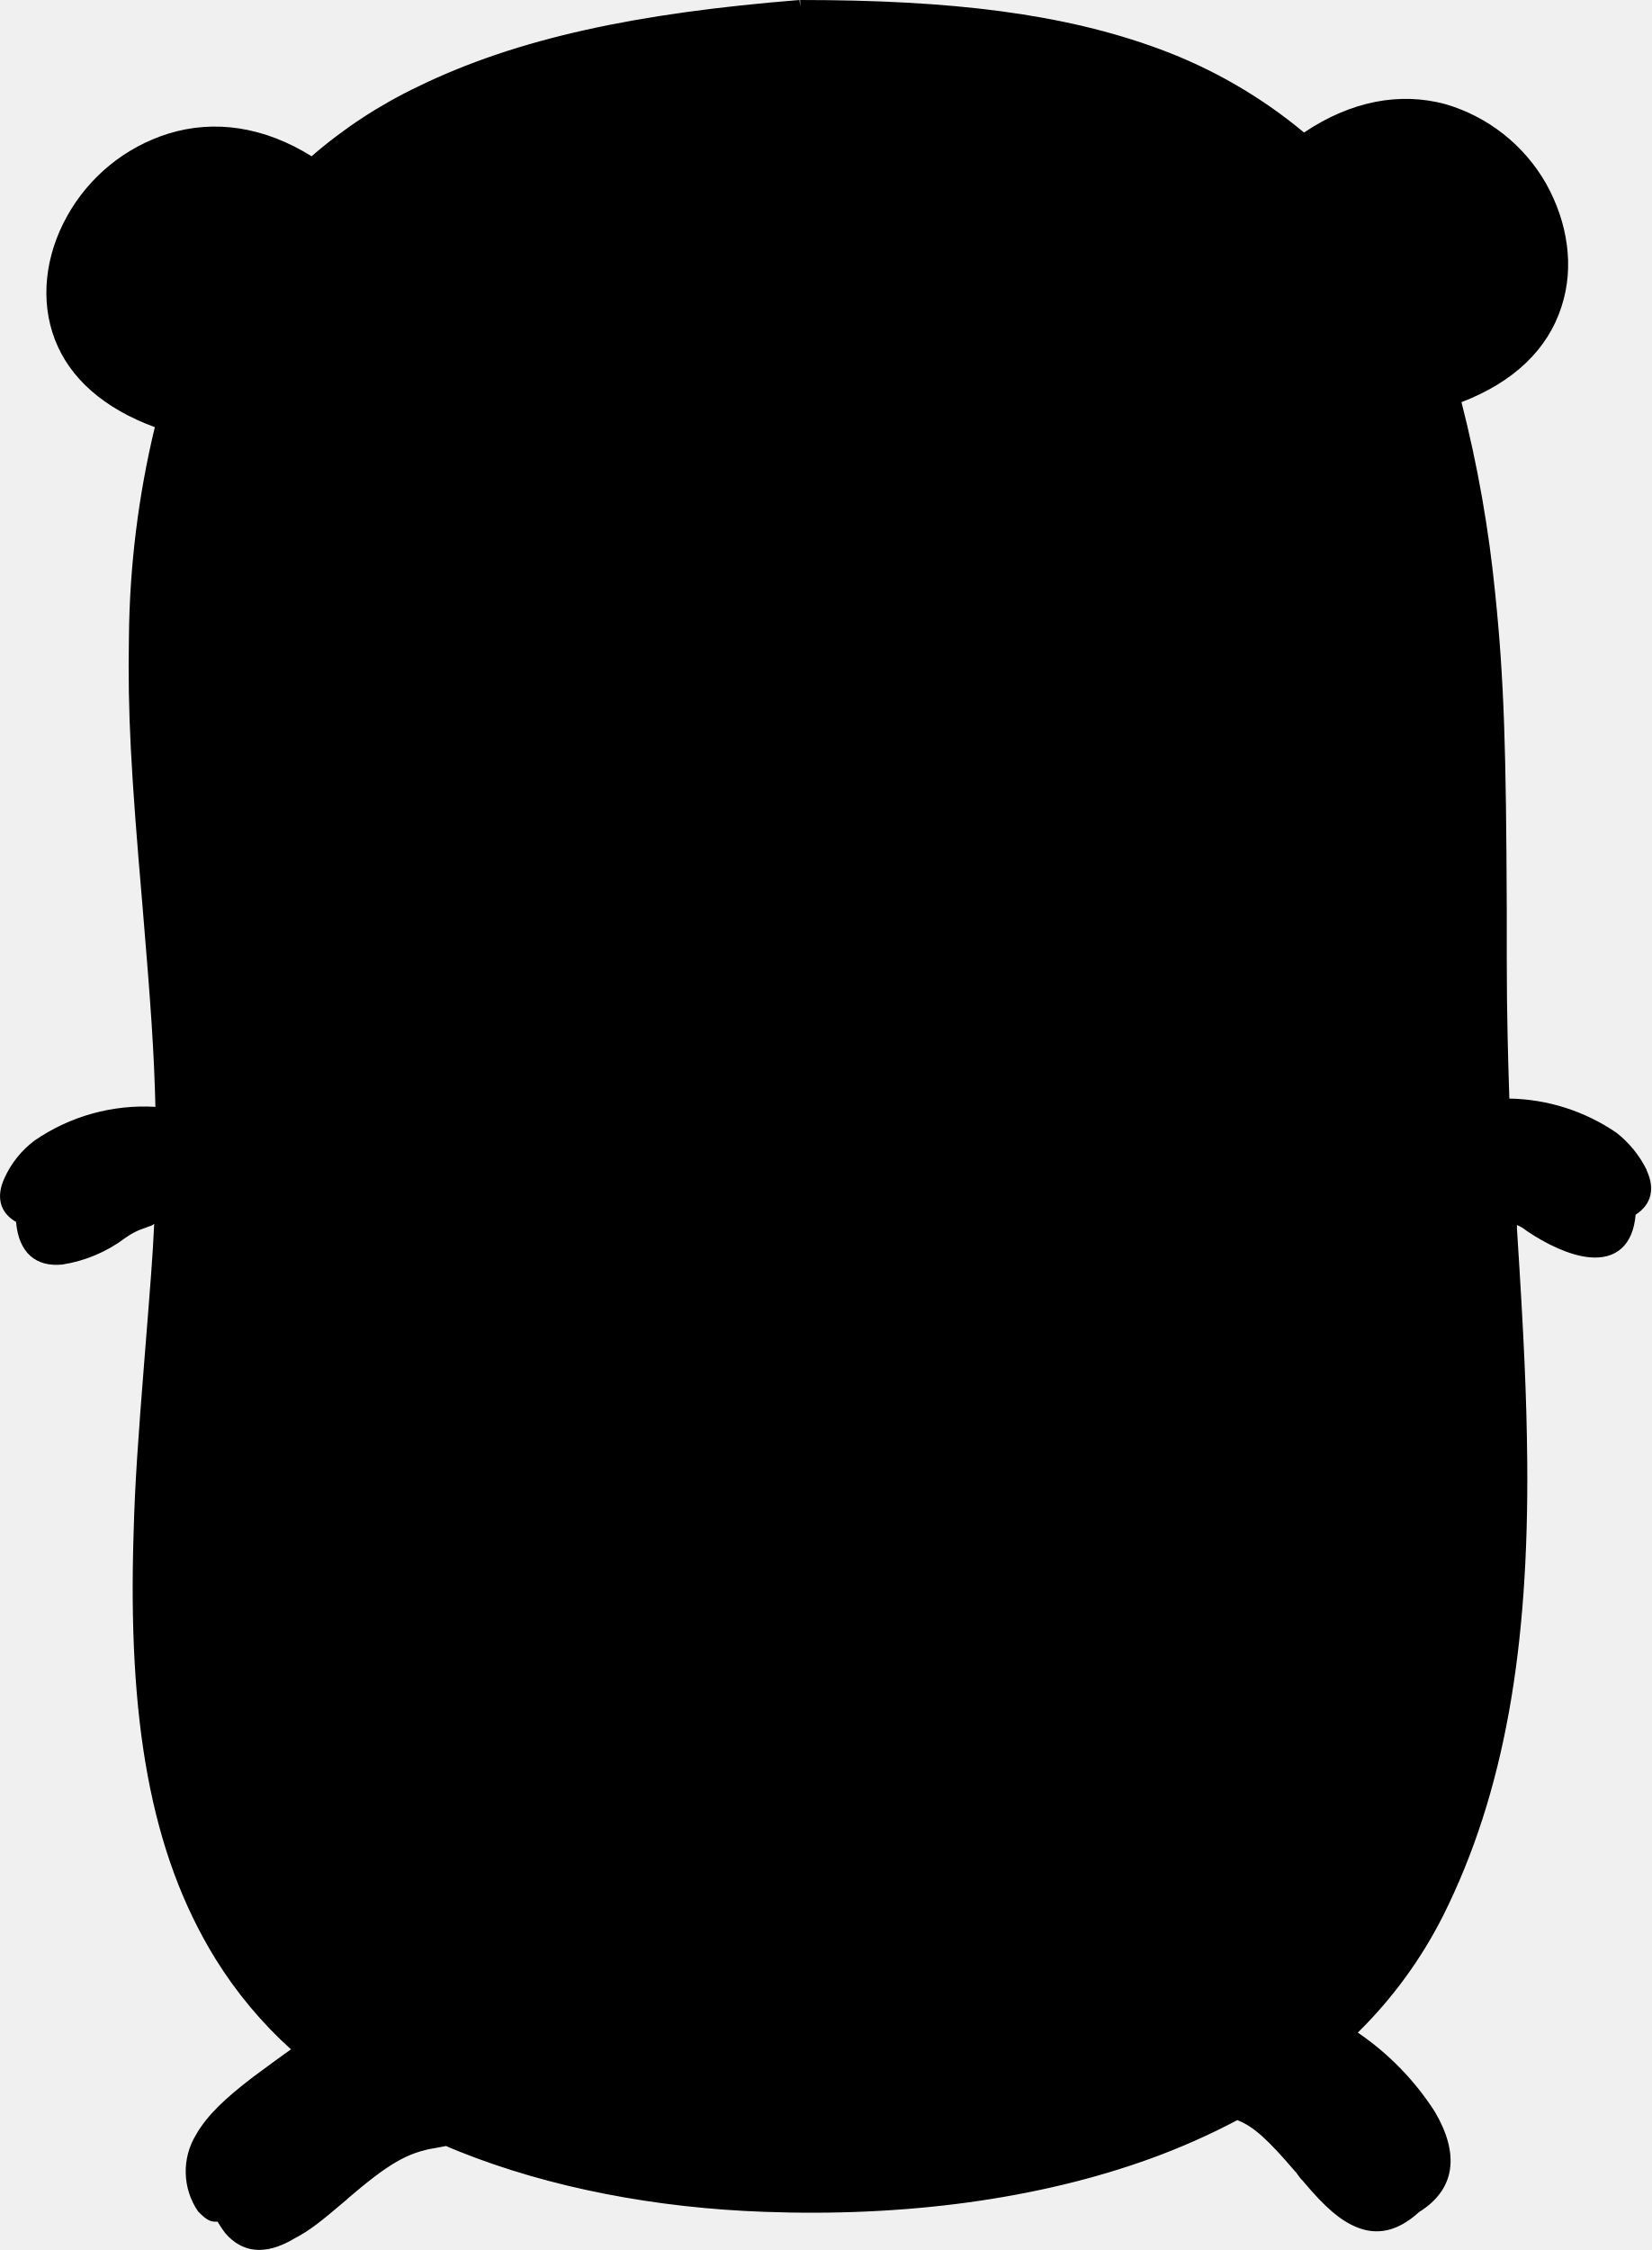
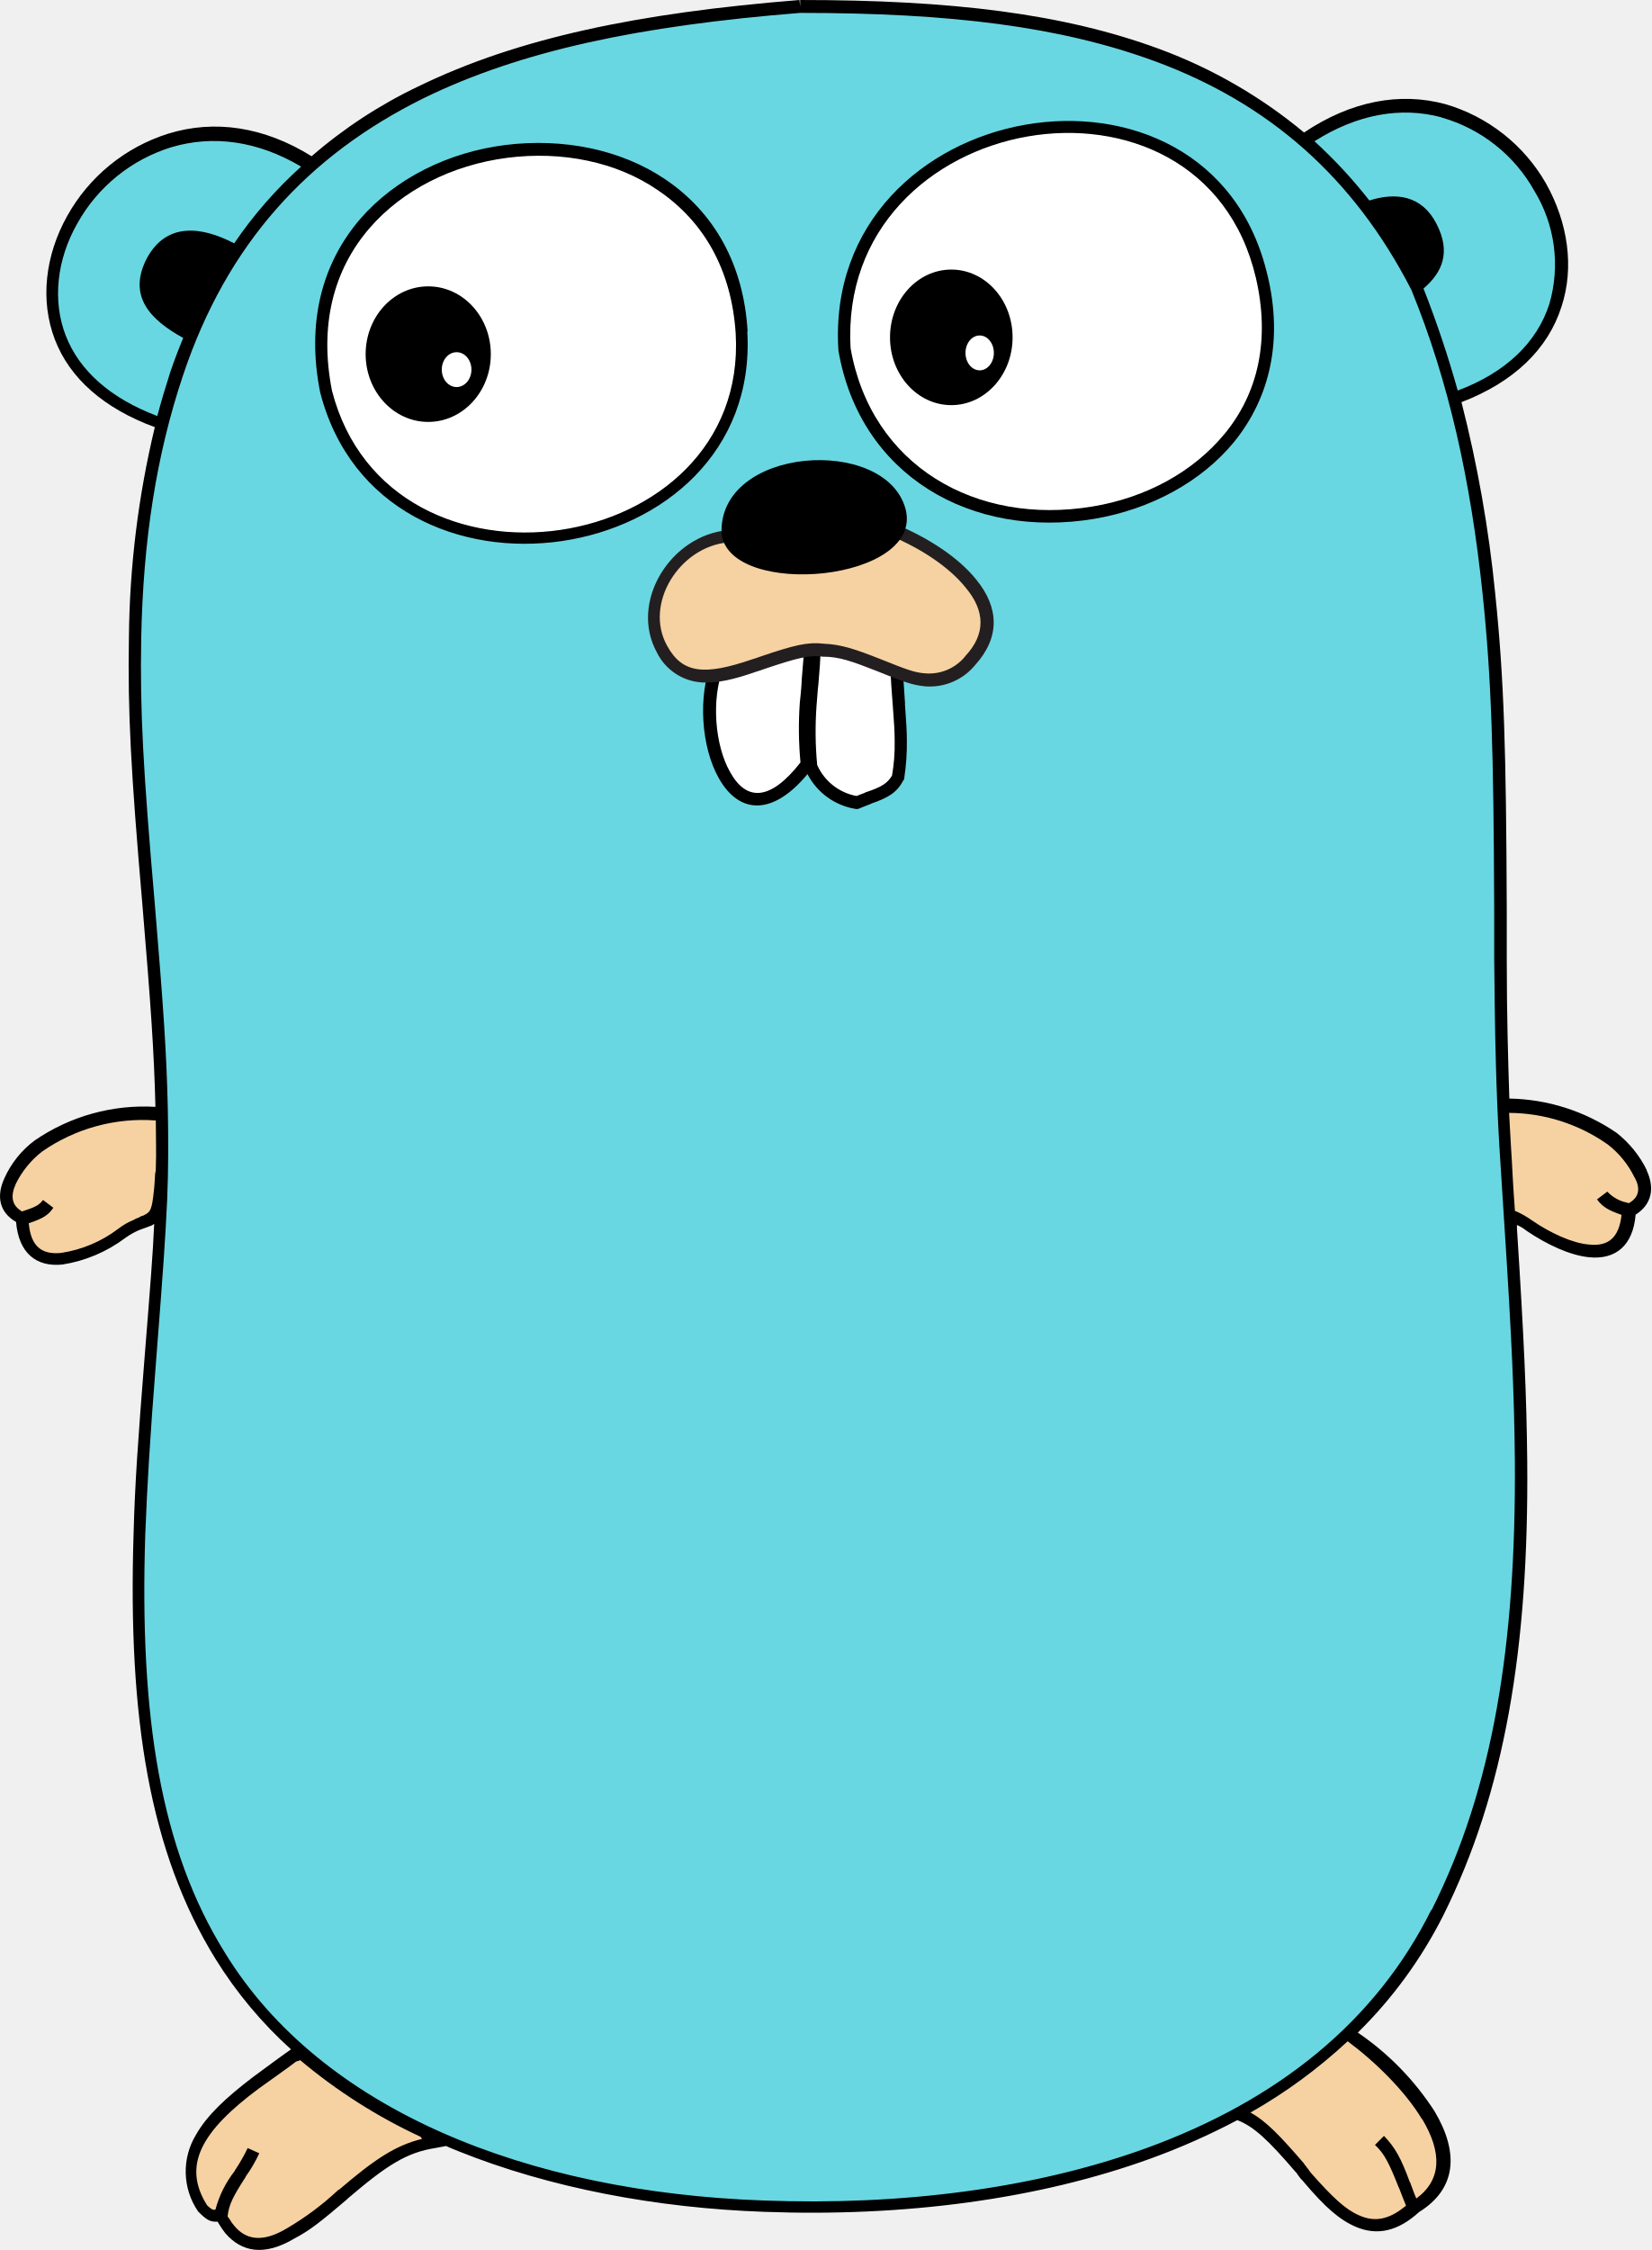
<svg xmlns="http://www.w3.org/2000/svg" viewBox="0 0 254.89 347.22">
-   <path class="golang-icon-beige" d="M3.69,188.16c.5,10.26,10.76,5.48,15.34,2.29,4.38-3.09,5.68-.5,6.08-6.47a94.38,94.38,0,0,0,.5-11.85,28.92,28.92,0,0,0-19.32,5c-2.89,2-8.07,8.57-2.59,11.06" transform="translate(-0.41 -0.2)" />
-   <path class="golang-icon-beige" d="M208.19,314.27c7.87,4.88,22.31,19.62,10.46,26.8-11.36,10.36-17.73-11.46-27.69-14.44,4.28-5.88,9.66-11.26,17.23-12.35Z" transform="translate(-0.41 -0.2)" />
-   <path class="golang-icon-beige" d="M67.34,330.91c-9.26,1.39-14.44,9.76-22.21,14-7.27,4.28-10.06-1.39-10.66-2.59-1.1-.5-1,.5-2.79-1.29-6.77-10.66,7-18.43,14.14-23.71,10-2,16.24,6.67,21.52,13.55Z" transform="translate(-0.41 -0.2)" />
-   <path class="golang-icon-beige" d="M251.92,186.87c-.5,10.26-10.76,5.48-15.34,2.29-4.38-3.09-5.68-.5-6.08-6.47a94.38,94.38,0,0,1-.5-11.85,28.92,28.92,0,0,1,19.32,5c2.79,2,8.07,8.57,2.59,11.06" transform="translate(-0.41 -0.2)" />
-   <path class="golang-icon-blue" d="M224.72,61.76C260.28,49.21,232.49.5,201.51,22,181.19,4.58,153.2,1.39,123.82,1.39,95,3.69,67.64,9,48.51,25.7,17.63,5.78-10.86,53.59,25.4,65.64c-10.16,39.45,1.39,79.69-.2,119.83-1.49,36.06-11,84.37,9.06,116.74,17,27.69,53.69,37.55,83.87,38.65,38.55,1.39,85.27-8.07,104-45.42,17.93-35.56,12.95-79.89,10.66-118.24-2.29-38.75,2-78.09-8.07-115.45Z" transform="translate(-0.41 -0.2)" />
+   <path fill="#f6d2a2" d="M3.69,188.16c.5,10.26,10.76,5.48,15.34,2.29,4.38-3.09,5.68-.5,6.08-6.47a94.38,94.38,0,0,0,.5-11.85,28.92,28.92,0,0,0-19.32,5c-2.89,2-8.07,8.57-2.59,11.06" transform="translate(-0.41 -0.2)" />
+   <path fill="#f6d2a2" d="M208.19,314.27c7.87,4.88,22.31,19.62,10.46,26.8-11.36,10.36-17.73-11.46-27.69-14.44,4.28-5.88,9.66-11.26,17.23-12.35Z" transform="translate(-0.41 -0.2)" />
+   <path fill="#f6d2a2" d="M67.34,330.91c-9.26,1.39-14.44,9.76-22.21,14-7.27,4.28-10.06-1.39-10.66-2.59-1.1-.5-1,.5-2.79-1.29-6.77-10.66,7-18.43,14.14-23.71,10-2,16.24,6.67,21.52,13.55Z" transform="translate(-0.41 -0.2)" />
+   <path fill="#f6d2a2" d="M251.92,186.87c-.5,10.26-10.76,5.48-15.34,2.29-4.38-3.09-5.68-.5-6.08-6.47a94.38,94.38,0,0,1-.5-11.85,28.92,28.92,0,0,1,19.32,5c2.79,2,8.07,8.57,2.59,11.06" transform="translate(-0.41 -0.2)" />
+   <path fill="#69d7e2" d="M224.72,61.76C260.28,49.21,232.49.5,201.51,22,181.19,4.58,153.2,1.39,123.82,1.39,95,3.69,67.64,9,48.51,25.7,17.63,5.78-10.86,53.59,25.4,65.64c-10.16,39.45,1.39,79.69-.2,119.83-1.49,36.06-11,84.37,9.06,116.74,17,27.69,53.69,37.55,83.87,38.65,38.55,1.39,85.27-8.07,104-45.42,17.93-35.56,12.95-79.89,10.66-118.24-2.29-38.75,2-78.09-8.07-115.45Z" transform="translate(-0.41 -0.2)" />
  <path d="M254.61,180.79a16.65,16.65,0,0,0-4.68-5.78,30.2,30.2,0,0,0-16.54-5.28c-.2-6.18-.4-12.95-.4-21.52v-7.77c-.1-24.5-.4-35.26-1.79-48.71A197.08,197.08,0,0,0,226,62.26c8.07-3.09,13.35-8.17,15.44-14.74,2-6.08,1-12.95-2.39-19a26.38,26.38,0,0,0-15.54-12.25c-7-1.89-14.54-.5-21.81,4.38A76,76,0,0,0,179.4,7.77C164.56,2.29,147.32.2,123.92.2v1l-.1-1c-25,2-43.53,5.88-58.87,13.35A73.22,73.22,0,0,0,48.51,24.31c-7.37-4.58-15-5.68-22.11-3.49A27.17,27.17,0,0,0,10.76,33.57c-3.39,6.08-4.18,13-1.89,19s7.57,10.66,15.44,13.55a144.17,144.17,0,0,0-4,32.47c-.2,11.46.3,20.62,2.09,41.34,1.29,15.44,1.79,22.51,2,31.08a29.82,29.82,0,0,0-18.63,5.18A14.85,14.85,0,0,0,1.1,182c-1.29,2.79-.8,5.28,1.79,6.77.4,4.78,3.09,7,7.17,6.57a21.77,21.77,0,0,0,9.66-4.08,11.21,11.21,0,0,1,2.09-1.2c.3-.1.5-.2.8-.3,0,0,.6-.2.8-.3a2,2,0,0,0,.8-.4c-.2,4.68-.6,9.56-1.49,20.72-1,12.55-1.49,19.42-1.69,27.09-.9,28.49,2.49,49.21,12.65,65.64a64.75,64.75,0,0,0,11.65,13.95c-.9.6-4.68,3.39-5.88,4.28-4.18,3.19-7.07,5.88-8.77,8.87a10.9,10.9,0,0,0,.3,11.85l.1.1.1.1c1.1,1.1,1.69,1.39,2.49,1.39H34c.1.2.2.3.3.5a14.57,14.57,0,0,0,.9,1.29c2.49,2.89,6,3.59,10.66.8,2.49-1.29,4.28-2.79,8.07-6l.2-.2c6.08-5.18,9.06-7.07,13.55-7.77l1.59-.3c.6.3,1.2.5,1.89.8,14.14,5.68,30.58,8.77,47.22,9.36,21.52.8,42.24-1.89,59.77-8.27a106.64,106.64,0,0,0,13.25-5.88c2.59,1,4.78,3.09,9,8a1,1,0,0,1,.3.4c.2.2.2.3.3.4.2.3.5.5.7.8,3.29,3.88,5.48,5.78,8,6.87,3.29,1.39,6.47.7,9.76-2.29,5.78-3.59,6.18-9.16,2.39-15.54A42.66,42.66,0,0,0,210,313.87a68.9,68.9,0,0,0,13.15-18c9.56-19.13,13.25-41.44,13-70.13-.1-10.16-.5-19-1.59-36v-.5a6,6,0,0,1,1.49.9c3.09,2.09,6.67,3.79,9.66,4.08,4.08.4,6.77-1.79,7.17-6.57h0c2.49-1.59,3-4.08,1.69-6.87ZM222.93,18.33a23.89,23.89,0,0,1,14.34,11.36,21.78,21.78,0,0,1,2.29,17.43c-1.89,5.88-6.67,10.56-14.14,13.35a162,162,0,0,0-5.28-15.74c2.89-2.49,4.28-5.58,2-10s-6.28-4.88-10.36-3.59A74.44,74.44,0,0,0,203.31,22c6.57-4.18,13.35-5.38,19.62-3.69ZM10.56,52c-2.09-5.38-1.39-11.75,1.79-17.33A25.07,25.07,0,0,1,26.89,22.91c6.38-1.89,13.25-1,20,3A65.54,65.54,0,0,0,36.56,37.75C31.38,35.06,26.1,34.56,23.11,40c-3.09,5.88.5,9.56,5.58,12.35-.7,1.69-1.39,3.49-2,5.28-.7,2.19-1.39,4.48-2,6.77C17.43,61.66,12.65,57.38,10.56,52ZM22.61,187.77c-.1,0-.7.2-.7.3a3.54,3.54,0,0,0-.9.4,9.92,9.92,0,0,0-2.39,1.39,19.34,19.34,0,0,1-8.77,3.69c-3,.3-4.68-1-5-4.58,2.09-.7,3-1.2,3.79-2.39l-1.59-1.2c-.6.8-1.2,1.1-3,1.69h0c-.1,0-.1,0-.2.1-1.59-.9-1.89-2.29-1-4.28a14.27,14.27,0,0,1,4.08-5,27.18,27.18,0,0,1,17.53-4.78c0,2.49.1,5,0,7.37a2.19,2.19,0,0,1-.1.8c-.1,1.39-.1,2-.2,2.69h0c-.3,2.89-.5,3.29-1.59,3.79ZM52.69,338.08l-.2.2a44.27,44.27,0,0,1-7.77,5.78c-3.79,2.29-6.38,1.79-8.17-.4a6,6,0,0,1-.7-1c-.1-.1-.2-.3-.3-.4v-.1c.2-1.79.9-3.09,2.69-5.88.1-.1.1-.1.1-.2a21.33,21.33,0,0,0,2.09-3.59l-1.79-.8A27.34,27.34,0,0,1,36.76,335c-.1.1-.1.1-.1.2a16.5,16.5,0,0,0-3,6h-.4a3.62,3.62,0,0,1-.9-.7c-3.88-6.18-.8-11.46,8-18,1.1-.8,4.78-3.39,5.78-4.18a1.42,1.42,0,0,0,.6-.2,83.74,83.74,0,0,0,18.63,11.85h0c0,.1.1.2.2.3-4.08,1-7.27,3.09-12.85,7.87Zm167.25-10.86c3.09,5.18,3,9.36-.9,12.25-.3-.6-.5-1.29-.9-2.29,0-.1,0-.1-.1-.2-1.39-3.79-2.29-5.38-4-7.17l-1.39,1.39c1.49,1.39,2.19,2.89,3.59,6.38,0,.1,0,.1.1.2.5,1.29.8,2.09,1.1,2.79-2.59,2.19-4.88,2.59-7.27,1.49-2.09-.9-4.08-2.79-7.27-6.38a5.52,5.52,0,0,1-.6-.8,1.38,1.38,0,0,1-.3-.4,1,1,0,0,1-.3-.4c-3.69-4.28-5.88-6.57-8.27-7.87a79.85,79.85,0,0,0,15-11c4.18,3.09,8.87,7.67,11.46,12Zm1.39-32.27c-8.57,17.23-23.71,29.39-44,36.76-17.33,6.28-37.85,8.87-59.07,8.07-36.56-1.29-68.23-14-83.08-38.15-10-16-13.25-36.46-12.35-64.55.3-7.67.7-14.54,1.69-27.09,1.1-14.14,1.39-18.23,1.69-24.6.2-4.58.2-9.26.1-14.24-.2-8.77-.7-15.74-2-31.38C22.51,119,22,110,22.21,98.61c.3-14.94,2.29-28.09,6.47-40.54,6.77-20.22,19.22-33.87,37.15-42.73C80.88,8,99.11,4.18,123.92,2.19c23.21,0,40.14,2.09,54.79,7.47,17.53,6.47,30.58,17.83,39.55,35.26,5.78,14.14,9.16,29.39,11,46.92,1.39,13.35,1.69,24.11,1.79,48.51v7.77c.1,12.05.3,20.52.8,29,.2,3.29.3,4.68.8,12.55,1.1,16.93,1.49,25.7,1.59,35.86.2,28.59-3.39,50.6-12.85,69.43Zm30.48-109.07h0c-.1,0-.2-.1-.3-.1a5.68,5.68,0,0,1-3-1.69l-1.59,1.2c.9,1.2,1.79,1.69,3.79,2.39-.4,3.59-2.09,4.88-5,4.58-2.59-.2-6-1.79-8.77-3.69a14.86,14.86,0,0,0-2.39-1.39c-.1,0-.2-.1-.3-.1-.4-5.48-.4-6.87-.6-9.76l-.3-5.38a26.7,26.7,0,0,1,15.24,4.88,14.27,14.27,0,0,1,4.08,5c1,1.69.8,3.19-.9,4.08Z" transform="translate(-0.41 -0.2)" />
-   <path class="golang-icon-white" d="M138.92,104.12c.1,5.08,1.1,10.66.2,16-1.39,2.59-4,2.89-6.28,3.88a9.38,9.38,0,0,1-7.17-5.58c-.8-6.08.2-11.85.5-17.93,0-.2,3.79.1,7.17,1.1a24.1,24.1,0,0,1,5.58,2.49Z" transform="translate(-0.41 -0.2)" />
-   <path class="golang-icon-white" d="M110.73,104.52c-2.79,10.56,3.69,27.79,14.34,13.65-.8-6,.1-11.75.4-17.63.1-.5-14.64,3.29-14.74,4Z" transform="translate(-0.41 -0.2)" />
+   <path fill="#fff" d="M138.92,104.12c.1,5.08,1.1,10.66.2,16-1.39,2.59-4,2.89-6.28,3.88a9.38,9.38,0,0,1-7.17-5.58c-.8-6.08.2-11.85.5-17.93,0-.2,3.79.1,7.17,1.1a24.1,24.1,0,0,1,5.58,2.49Z" transform="translate(-0.41 -0.2)" />
+   <path fill="#fff" d="M110.73,104.52c-2.79,10.56,3.69,27.79,14.34,13.65-.8-6,.1-11.75.4-17.63.1-.5-14.64,3.29-14.74,4Z" transform="translate(-0.41 -0.2)" />
  <path d="M140.11,108.8c-.2-3-.3-4.18-.3-5.68v-.7l-.7-.2-12.55-3.88v-.7l-1.29.3h-.1V98L111,101.63l-.5.1-.2.5c-2.19,5.28-1.69,13.25,1.1,18.13,3.19,5.58,8.37,5.68,13.65-.7a10.19,10.19,0,0,0,7.47,5.38h.3l.3-.1c.4-.2.8-.3,1.49-.6.1,0,.1,0,.2-.1,2.89-1,4.08-1.79,5.08-3.69l.1-.1v-.2a35.09,35.09,0,0,0,.4-5.78c0-1.49-.1-2.89-.3-5.68Zm-15.94-3.69c-.1,1.79-.2,2.49-.3,3.49a56.16,56.16,0,0,0,.1,9.26c-4.68,6-8.37,6-10.86,1.49-2.39-4.18-2.89-11.26-1.1-15.94l12.55-3.19c-.1,1.29-.2,2.59-.4,4.88Zm13.95,14.74c-.7,1.2-1.59,1.79-4,2.59-.1,0-.1,0-.2.1-.6.2-1,.4-1.29.5a8.29,8.29,0,0,1-6.08-4.78,54.76,54.76,0,0,1-.1-9.16c.1-1,.1-1.69.3-3.49.2-2.29.3-3.69.3-5l10.86,3.29c0,1.29.1,2.49.3,5.08s.3,4.08.3,5.68a28.05,28.05,0,0,1-.4,5.18Z" transform="translate(-0.41 -0.2)" />
-   <path class="golang-icon-white" d="M50.77,60.72c9.16,35.66,66.24,26.5,64-9.26C112.23,8.63,42,16.9,50.77,60.72" transform="translate(-0.41 -0.2)" />
+   <path fill="#fff" d="M50.77,60.72c9.16,35.66,66.24,26.5,64-9.26C112.23,8.63,42,16.9,50.77,60.72" transform="translate(-0.41 -0.2)" />
  <path d="M115.81,51.36c-.6-10.36-5.18-18.43-12.75-23.51-6.77-4.58-15.74-6.38-24.6-5.28S61.42,27.75,56,34c-6,7-8.27,16.14-6.18,26.7l.9-.2-.9.2c9.36,36.66,68.13,27.79,65.94-9.36ZM51.66,60.52c-2-10.06.2-18.63,5.78-25.1,5.08-5.88,12.75-9.76,21.22-10.86s16.93.6,23.31,5c7.07,4.78,11.36,12.25,12,22.11C116,86.42,60.53,94.79,51.66,60.52Z" transform="translate(-0.41 -0.2)" />
  <ellipse cx="66.1" cy="54.65" rx="9.66" ry="10.46" />
-   <ellipse class="golang-icon-white" cx="70.48" cy="57.04" rx="2.29" ry="2.69" />
-   <path class="golang-icon-white" d="M130.81,54.06c7.07,40.94,74,30.08,64.35-11.16-8.67-37.06-66.74-26.8-64.35,11.16" transform="translate(-0.41 -0.2)" />
+   <ellipse fill="#fff" cx="70.48" cy="57.04" rx="2.29" ry="2.69" />
+   <path fill="#fff" d="M130.81,54.06c7.07,40.94,74,30.08,64.35-11.16-8.67-37.06-66.74-26.8-64.35,11.16" transform="translate(-0.41 -0.2)" />
  <path d="M196.06,42.7C187.19,4.55,127.43,15,129.82,54.16v.1c3.29,19.32,20.52,29.19,39.55,26,8.67-1.49,16.44-5.68,21.52-11.85,5.58-6.87,7.57-15.74,5.18-25.7Zm-6.67,24.5C184.6,73,177.33,77,169.06,78.36c-18,3-34.17-6.28-37.35-24.4C129.52,17.1,185.9,7.24,194.27,43.1c2.19,9.46.4,17.73-4.88,24.11Z" transform="translate(-0.41 -0.2)" />
  <ellipse cx="146.84" cy="52.06" rx="9.46" ry="10.46" />
-   <ellipse class="golang-icon-white" cx="151.22" cy="54.46" rx="2.19" ry="2.69" />
-   <path class="golang-icon-beige" d="M112.78,83c-7.87.7-14.24,10-10.16,17.33,5.38,9.76,17.43-.9,24.9.1,8.67.2,15.74,9.16,22.61,1.59,7.67-8.37-3.29-16.54-12-20.12L112.78,83Z" transform="translate(-0.41 -0.2)" />
-   <path class="golang-icon-black" d="M151.13,89.68c-2.69-3.39-7.37-6.47-12.45-8.57l-.2-.1h-.2l-25.5,1c-8.87.8-15.24,11.06-11,18.83a8.32,8.32,0,0,0,7.07,4.68c2.29.1,4.68-.4,8.37-1.69.3-.1.7-.2,1.2-.4,5-1.69,7-2.19,9-1.89h.1c2.39,0,4.38.7,8.17,2.19,4.18,1.69,5.48,2.19,7.57,2.39a9.06,9.06,0,0,0,7.67-3.29c3.88-4.28,3.69-8.87.2-13.15Zm-1.69,11.75a7.18,7.18,0,0,1-6.08,2.69c-1.79-.1-3-.6-7-2.19s-6.18-2.29-8.77-2.39c-2.49-.3-4.58.2-9.86,2-.5.2-.9.3-1.2.4-7.27,2.49-10.76,2.29-13.15-2.09-3.59-6.47,1.89-15.24,9.36-15.94l25.2-1c4.78,2,9.06,4.88,11.55,8,3,3.59,3.09,7.17-.1,10.56Z" transform="translate(-0.41 -0.2)" />
+   <ellipse fill="#fff" cx="151.22" cy="54.46" rx="2.19" ry="2.69" />
+   <path fill="#f6d2a2" d="M112.78,83c-7.87.7-14.24,10-10.16,17.33,5.38,9.76,17.43-.9,24.9.1,8.67.2,15.74,9.16,22.61,1.59,7.67-8.37-3.29-16.54-12-20.12L112.78,83Z" transform="translate(-0.41 -0.2)" />
+   <path fill="#231f20" d="M151.13,89.68c-2.69-3.39-7.37-6.47-12.45-8.57l-.2-.1h-.2l-25.5,1c-8.87.8-15.24,11.06-11,18.83a8.32,8.32,0,0,0,7.07,4.68c2.29.1,4.68-.4,8.37-1.69.3-.1.7-.2,1.2-.4,5-1.69,7-2.19,9-1.89h.1c2.39,0,4.38.7,8.17,2.19,4.18,1.69,5.48,2.19,7.57,2.39a9.06,9.06,0,0,0,7.67-3.29c3.88-4.28,3.69-8.87.2-13.15Zm-1.69,11.75a7.18,7.18,0,0,1-6.08,2.69c-1.79-.1-3-.6-7-2.19s-6.18-2.29-8.77-2.39c-2.49-.3-4.58.2-9.86,2-.5.2-.9.3-1.2.4-7.27,2.49-10.76,2.29-13.15-2.09-3.59-6.47,1.89-15.24,9.36-15.94l25.2-1c4.78,2,9.06,4.88,11.55,8,3,3.59,3.09,7.17-.1,10.56Z" transform="translate(-0.41 -0.2)" />
  <path d="M140.18,78.72c-3.09-11.36-29-9.66-28.39,3.88,1.29,10.06,31.38,7.37,28.39-3.88Z" transform="translate(-0.41 -0.2)" />
</svg>
